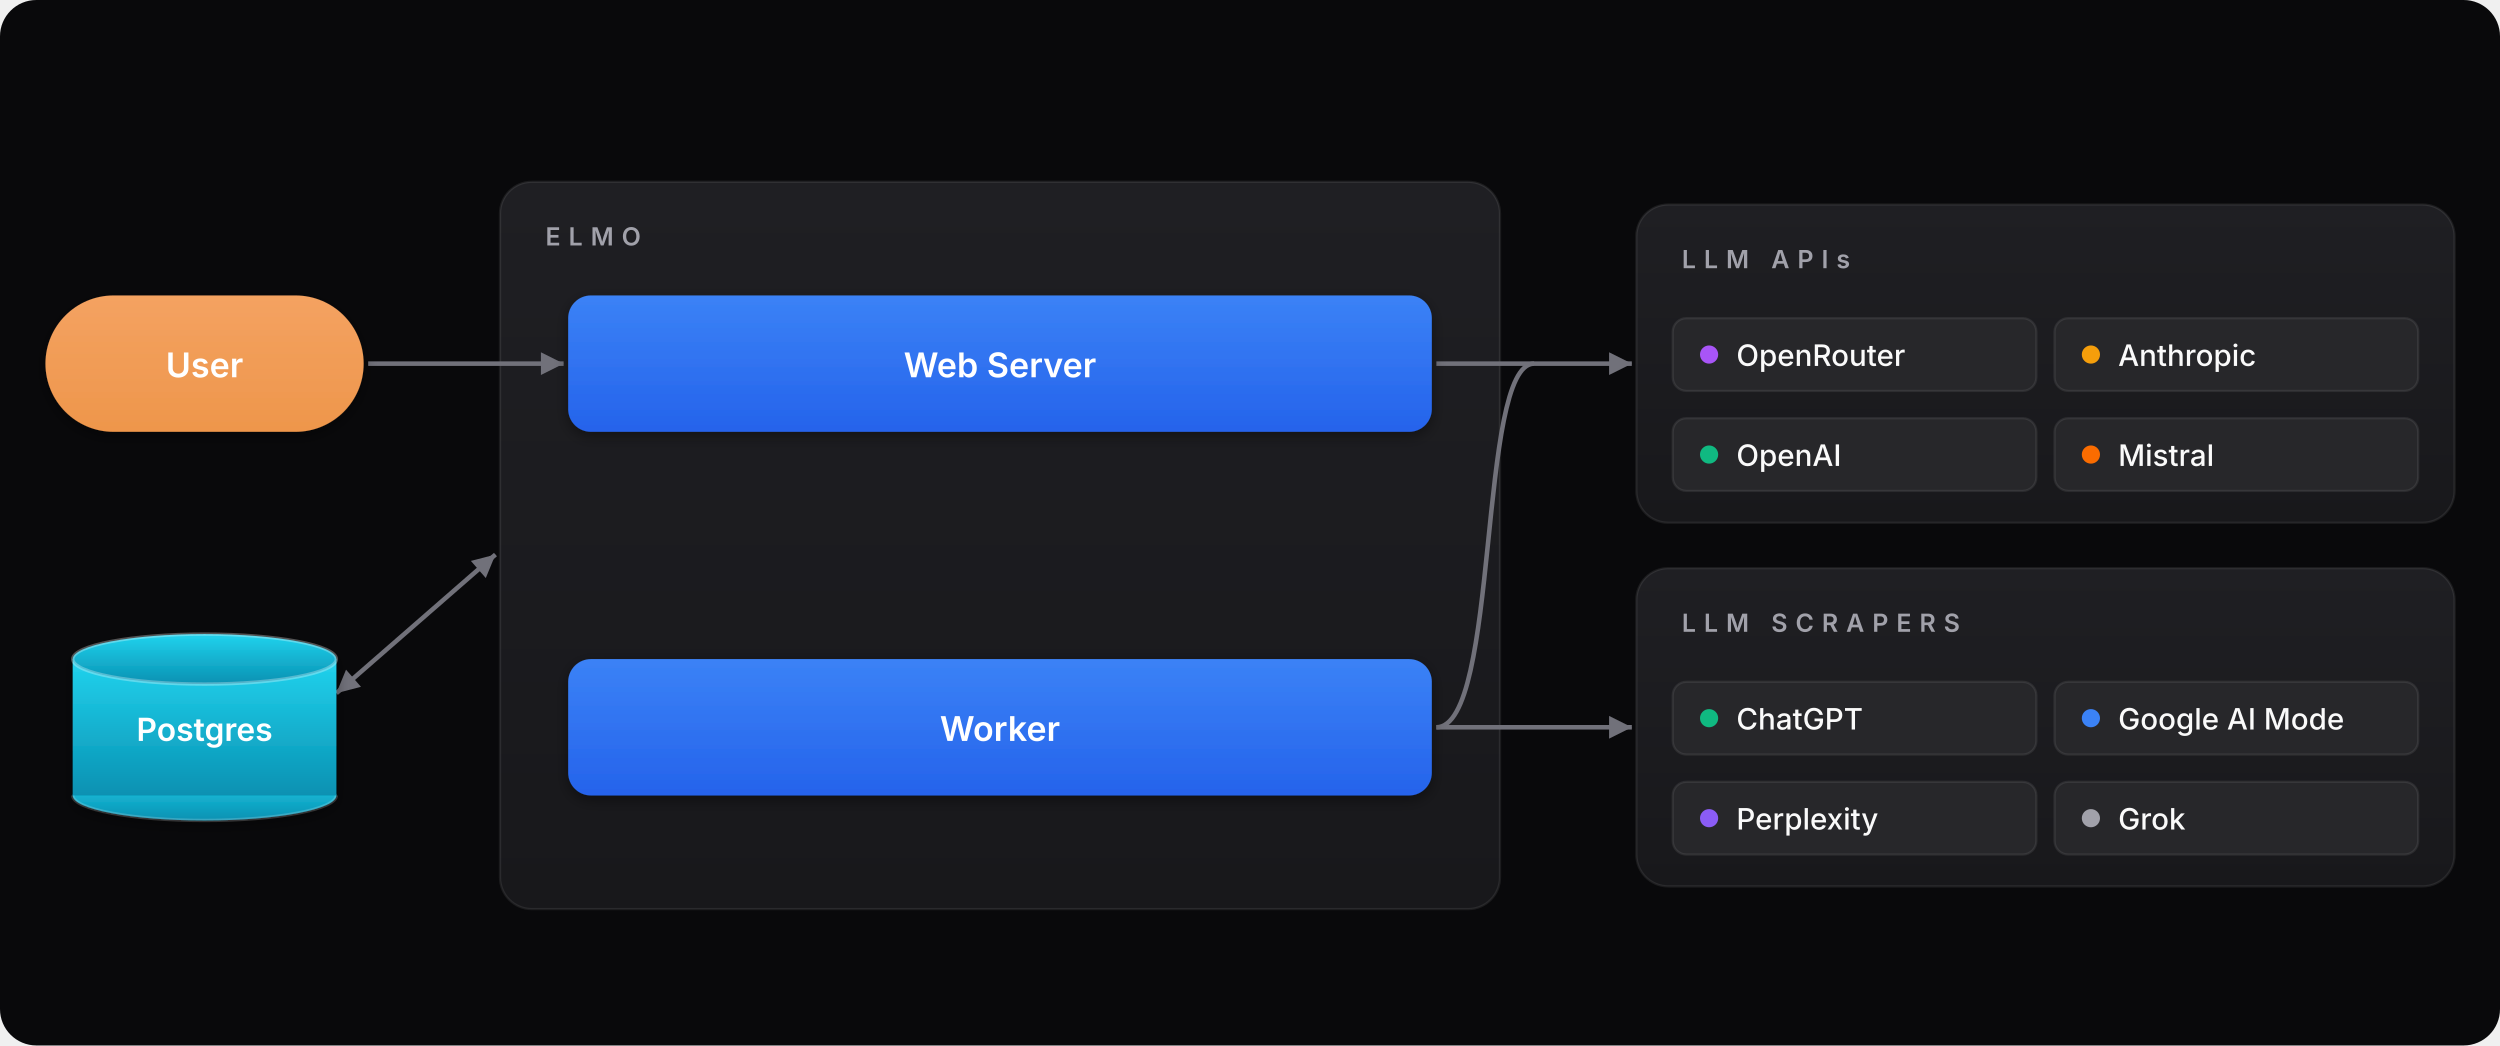
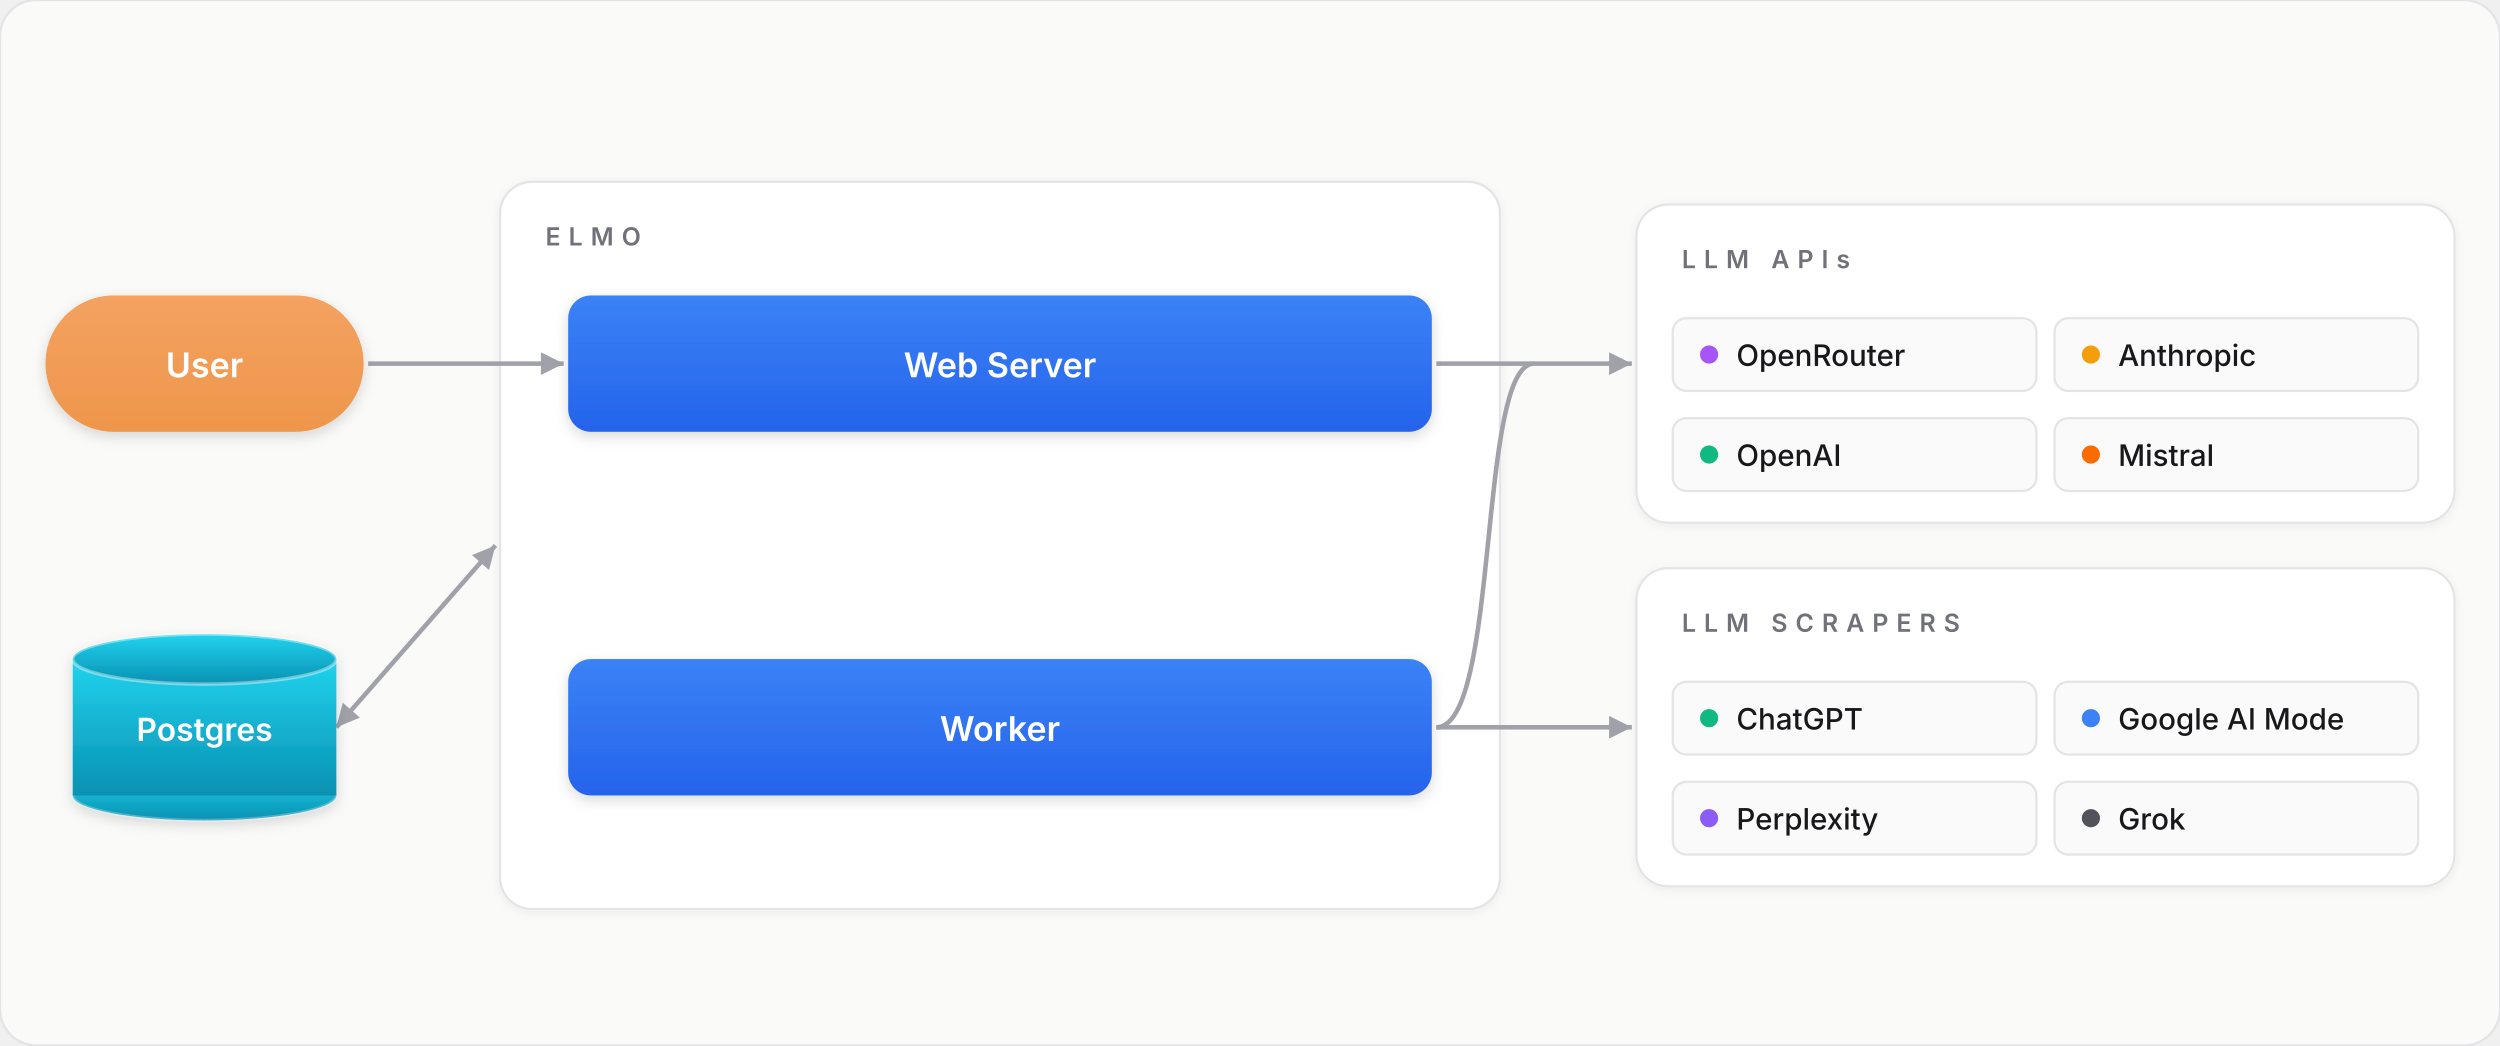
<svg xmlns="http://www.w3.org/2000/svg" viewBox="0 0 1100 460" font-family="'Geist Sans', -apple-system, BlinkMacSystemFont, 'Inter', 'Segoe UI', Roboto, system-ui, sans-serif">
  <defs>
    <marker id="arr" viewBox="0 0 10 10" refX="10" refY="5" markerUnits="userSpaceOnUse" markerWidth="14" markerHeight="10" orient="auto-start-reverse">
-       <path d="M0 0 L10 5 L0 10 z" fill="#71717a" />
+       <path d="M0 0 L10 5 L0 10 z" fill="#a1a1aa" />
    </marker>
-     <linearGradient id="cardGrad" x1="0%" y1="0%" x2="0%" y2="100%">
-       <stop offset="0%" stop-color="#1f1f23" />
-       <stop offset="100%" stop-color="#18181b" />
-     </linearGradient>
    <linearGradient id="brandGrad" x1="0%" y1="0%" x2="0%" y2="100%">
      <stop offset="0%" stop-color="#3b82f6" />
      <stop offset="100%" stop-color="#2563eb" />
    </linearGradient>
    <linearGradient id="userGrad" x1="0%" y1="0%" x2="0%" y2="100%">
      <stop offset="0%" stop-color="#f4a261" />
      <stop offset="100%" stop-color="#ee964b" />
    </linearGradient>
    <linearGradient id="dbGrad" x1="0%" y1="0%" x2="0%" y2="100%">
      <stop offset="0%" stop-color="#22d3ee" />
      <stop offset="100%" stop-color="#0891b2" />
    </linearGradient>
    <filter id="sh" x="-20%" y="-20%" width="140%" height="140%">
-       <feDropShadow dx="0" dy="2" stdDeviation="3" flood-opacity="0.4" />
+       <feDropShadow dx="0" dy="2" stdDeviation="3" flood-opacity="0.15" />
+     </filter>
+     <filter id="shCard" x="-10%" y="-10%" width="120%" height="120%">
+       <feDropShadow dx="0" dy="1" stdDeviation="2" flood-opacity="0.06" />
    </filter>
  </defs>
-   <rect width="1100" height="460" rx="16" fill="#09090b" />
-   <rect x="220" y="80" width="440" height="320" rx="14" fill="url(#cardGrad)" stroke="rgba(255,255,255,0.08)" stroke-width="1" />
-   <text x="240" y="108" fill="#a1a1aa" font-size="11" font-weight="600" letter-spacing="3.5">ELMO</text>
-   <rect x="720" y="90" width="360" height="140" rx="14" fill="url(#cardGrad)" stroke="rgba(255,255,255,0.08)" stroke-width="1" />
-   <text x="740" y="118" fill="#a1a1aa" font-size="11" font-weight="600" letter-spacing="3.5">LLM APIs</text>
-   <rect x="720" y="250" width="360" height="140" rx="14" fill="url(#cardGrad)" stroke="rgba(255,255,255,0.08)" stroke-width="1" />
-   <text x="740" y="278" fill="#a1a1aa" font-size="11" font-weight="600" letter-spacing="3.5">LLM SCRAPERS</text>
-   <line x1="162" y1="160" x2="248" y2="160" stroke="#71717a" stroke-width="2" marker-end="url(#arr)" />
-   <line x1="148" y1="305" x2="218" y2="244" stroke="#71717a" stroke-width="2" marker-start="url(#arr)" marker-end="url(#arr)" />
-   <path d="M 632 320 C 660 320, 650 160, 675 160" stroke="#71717a" stroke-width="2" fill="none" />
-   <line x1="632" y1="160" x2="718" y2="160" stroke="#71717a" stroke-width="2" marker-end="url(#arr)" />
-   <line x1="632" y1="320" x2="718" y2="320" stroke="#71717a" stroke-width="2" marker-end="url(#arr)" />
+   <rect width="1100" height="460" rx="16" fill="#fafaf9" stroke="#e4e4e7" stroke-width="1" />
+   <rect x="220" y="80" width="440" height="320" rx="14" fill="#ffffff" stroke="#e4e4e7" stroke-width="1" filter="url(#shCard)" />
+   <text x="240" y="108" fill="#71717a" font-size="11" font-weight="600" letter-spacing="3.5">ELMO</text>
+   <rect x="720" y="90" width="360" height="140" rx="14" fill="#ffffff" stroke="#e4e4e7" stroke-width="1" filter="url(#shCard)" />
+   <text x="740" y="118" fill="#71717a" font-size="11" font-weight="600" letter-spacing="3.5">LLM APIs</text>
+   <rect x="720" y="250" width="360" height="140" rx="14" fill="#ffffff" stroke="#e4e4e7" stroke-width="1" filter="url(#shCard)" />
+   <text x="740" y="278" fill="#71717a" font-size="11" font-weight="600" letter-spacing="3.5">LLM SCRAPERS</text>
+   <line x1="162" y1="160" x2="248" y2="160" stroke="#a1a1aa" stroke-width="2" marker-end="url(#arr)" />
+   <line x1="148" y1="320" x2="218" y2="240" stroke="#a1a1aa" stroke-width="2" marker-start="url(#arr)" marker-end="url(#arr)" />
+   <path d="M 632 320 C 660 320, 650 160, 675 160" stroke="#a1a1aa" stroke-width="2" fill="none" />
+   <line x1="632" y1="160" x2="718" y2="160" stroke="#a1a1aa" stroke-width="2" marker-end="url(#arr)" />
+   <line x1="632" y1="320" x2="718" y2="320" stroke="#a1a1aa" stroke-width="2" marker-end="url(#arr)" />
  <rect x="20" y="130" width="140" height="60" rx="30" fill="url(#userGrad)" filter="url(#sh)" />
  <text x="90" y="166" text-anchor="middle" fill="white" font-size="15" font-weight="600">User</text>
  <g filter="url(#sh)">
    <ellipse cx="90" cy="350" rx="58" ry="11" fill="url(#dbGrad)" />
    <rect x="32" y="290" width="116" height="60" fill="url(#dbGrad)" />
    <ellipse cx="90" cy="290" rx="58" ry="11" fill="url(#dbGrad)" />
  </g>
-   <ellipse cx="90" cy="290" rx="58" ry="11" fill="none" stroke="rgba(255,255,255,0.3)" stroke-width="1.5" />
-   <path d="M 32 350 A 58 11 0 0 0 148 350" fill="none" stroke="rgba(255,255,255,0.18)" stroke-width="1.5" />
+   <ellipse cx="90" cy="290" rx="58" ry="11" fill="none" stroke="rgba(255,255,255,0.4)" stroke-width="1.5" />
+   <path d="M 32 350 A 58 11 0 0 0 148 350" fill="none" stroke="rgba(255,255,255,0.25)" stroke-width="1.5" />
  <text x="90" y="326" text-anchor="middle" fill="white" font-size="14" font-weight="600">Postgres</text>
  <rect x="250" y="130" width="380" height="60" rx="10" fill="url(#brandGrad)" filter="url(#sh)" />
  <text x="440" y="166" text-anchor="middle" fill="white" font-size="15" font-weight="600">Web Server</text>
  <rect x="250" y="290" width="380" height="60" rx="10" fill="url(#brandGrad)" filter="url(#sh)" />
  <text x="440" y="326" text-anchor="middle" fill="white" font-size="15" font-weight="600">Worker</text>
  <g>
-     <rect x="736" y="140" width="160" height="32" rx="6" fill="#27272a" stroke="rgba(255,255,255,0.08)" stroke-width="1" />
+     <rect x="736" y="140" width="160" height="32" rx="6" fill="#fafafa" stroke="#e4e4e7" stroke-width="1" />
    <circle cx="752" cy="156" r="4" fill="#a855f7" />
-     <text x="764" y="161" fill="#fafafa" font-size="13" font-weight="500">OpenRouter</text>
-     <rect x="904" y="140" width="160" height="32" rx="6" fill="#27272a" stroke="rgba(255,255,255,0.08)" stroke-width="1" />
+     <text x="764" y="161" fill="#18181b" font-size="13" font-weight="500">OpenRouter</text>
+     <rect x="904" y="140" width="160" height="32" rx="6" fill="#fafafa" stroke="#e4e4e7" stroke-width="1" />
    <circle cx="920" cy="156" r="4" fill="#f59e0b" />
-     <text x="932" y="161" fill="#fafafa" font-size="13" font-weight="500">Anthropic</text>
-     <rect x="736" y="184" width="160" height="32" rx="6" fill="#27272a" stroke="rgba(255,255,255,0.08)" stroke-width="1" />
+     <text x="932" y="161" fill="#18181b" font-size="13" font-weight="500">Anthropic</text>
+     <rect x="736" y="184" width="160" height="32" rx="6" fill="#fafafa" stroke="#e4e4e7" stroke-width="1" />
    <circle cx="752" cy="200" r="4" fill="#10b981" />
-     <text x="764" y="205" fill="#fafafa" font-size="13" font-weight="500">OpenAI</text>
-     <rect x="904" y="184" width="160" height="32" rx="6" fill="#27272a" stroke="rgba(255,255,255,0.08)" stroke-width="1" />
+     <text x="764" y="205" fill="#18181b" font-size="13" font-weight="500">OpenAI</text>
+     <rect x="904" y="184" width="160" height="32" rx="6" fill="#fafafa" stroke="#e4e4e7" stroke-width="1" />
    <circle cx="920" cy="200" r="4" fill="#fa6c00" />
-     <text x="932" y="205" fill="#fafafa" font-size="13" font-weight="500">Mistral</text>
+     <text x="932" y="205" fill="#18181b" font-size="13" font-weight="500">Mistral</text>
  </g>
  <g>
-     <rect x="736" y="300" width="160" height="32" rx="6" fill="#27272a" stroke="rgba(255,255,255,0.08)" stroke-width="1" />
+     <rect x="736" y="300" width="160" height="32" rx="6" fill="#fafafa" stroke="#e4e4e7" stroke-width="1" />
    <circle cx="752" cy="316" r="4" fill="#10b981" />
-     <text x="764" y="321" fill="#fafafa" font-size="13" font-weight="500">ChatGPT</text>
-     <rect x="904" y="300" width="160" height="32" rx="6" fill="#27272a" stroke="rgba(255,255,255,0.08)" stroke-width="1" />
+     <text x="764" y="321" fill="#18181b" font-size="13" font-weight="500">ChatGPT</text>
+     <rect x="904" y="300" width="160" height="32" rx="6" fill="#fafafa" stroke="#e4e4e7" stroke-width="1" />
    <circle cx="920" cy="316" r="4" fill="#3b82f6" />
-     <text x="932" y="321" fill="#fafafa" font-size="13" font-weight="500">Google AI Mode</text>
-     <rect x="736" y="344" width="160" height="32" rx="6" fill="#27272a" stroke="rgba(255,255,255,0.08)" stroke-width="1" />
+     <text x="932" y="321" fill="#18181b" font-size="13" font-weight="500">Google AI Mode</text>
+     <rect x="736" y="344" width="160" height="32" rx="6" fill="#fafafa" stroke="#e4e4e7" stroke-width="1" />
    <circle cx="752" cy="360" r="4" fill="#8b5cf6" />
-     <text x="764" y="365" fill="#fafafa" font-size="13" font-weight="500">Perplexity</text>
-     <rect x="904" y="344" width="160" height="32" rx="6" fill="#27272a" stroke="rgba(255,255,255,0.08)" stroke-width="1" />
-     <circle cx="920" cy="360" r="4" fill="#a1a1aa" />
-     <text x="932" y="365" fill="#fafafa" font-size="13" font-weight="500">Grok</text>
+     <text x="764" y="365" fill="#18181b" font-size="13" font-weight="500">Perplexity</text>
+     <rect x="904" y="344" width="160" height="32" rx="6" fill="#fafafa" stroke="#e4e4e7" stroke-width="1" />
+     <circle cx="920" cy="360" r="4" fill="#52525b" />
+     <text x="932" y="365" fill="#18181b" font-size="13" font-weight="500">Grok</text>
  </g>
</svg>
